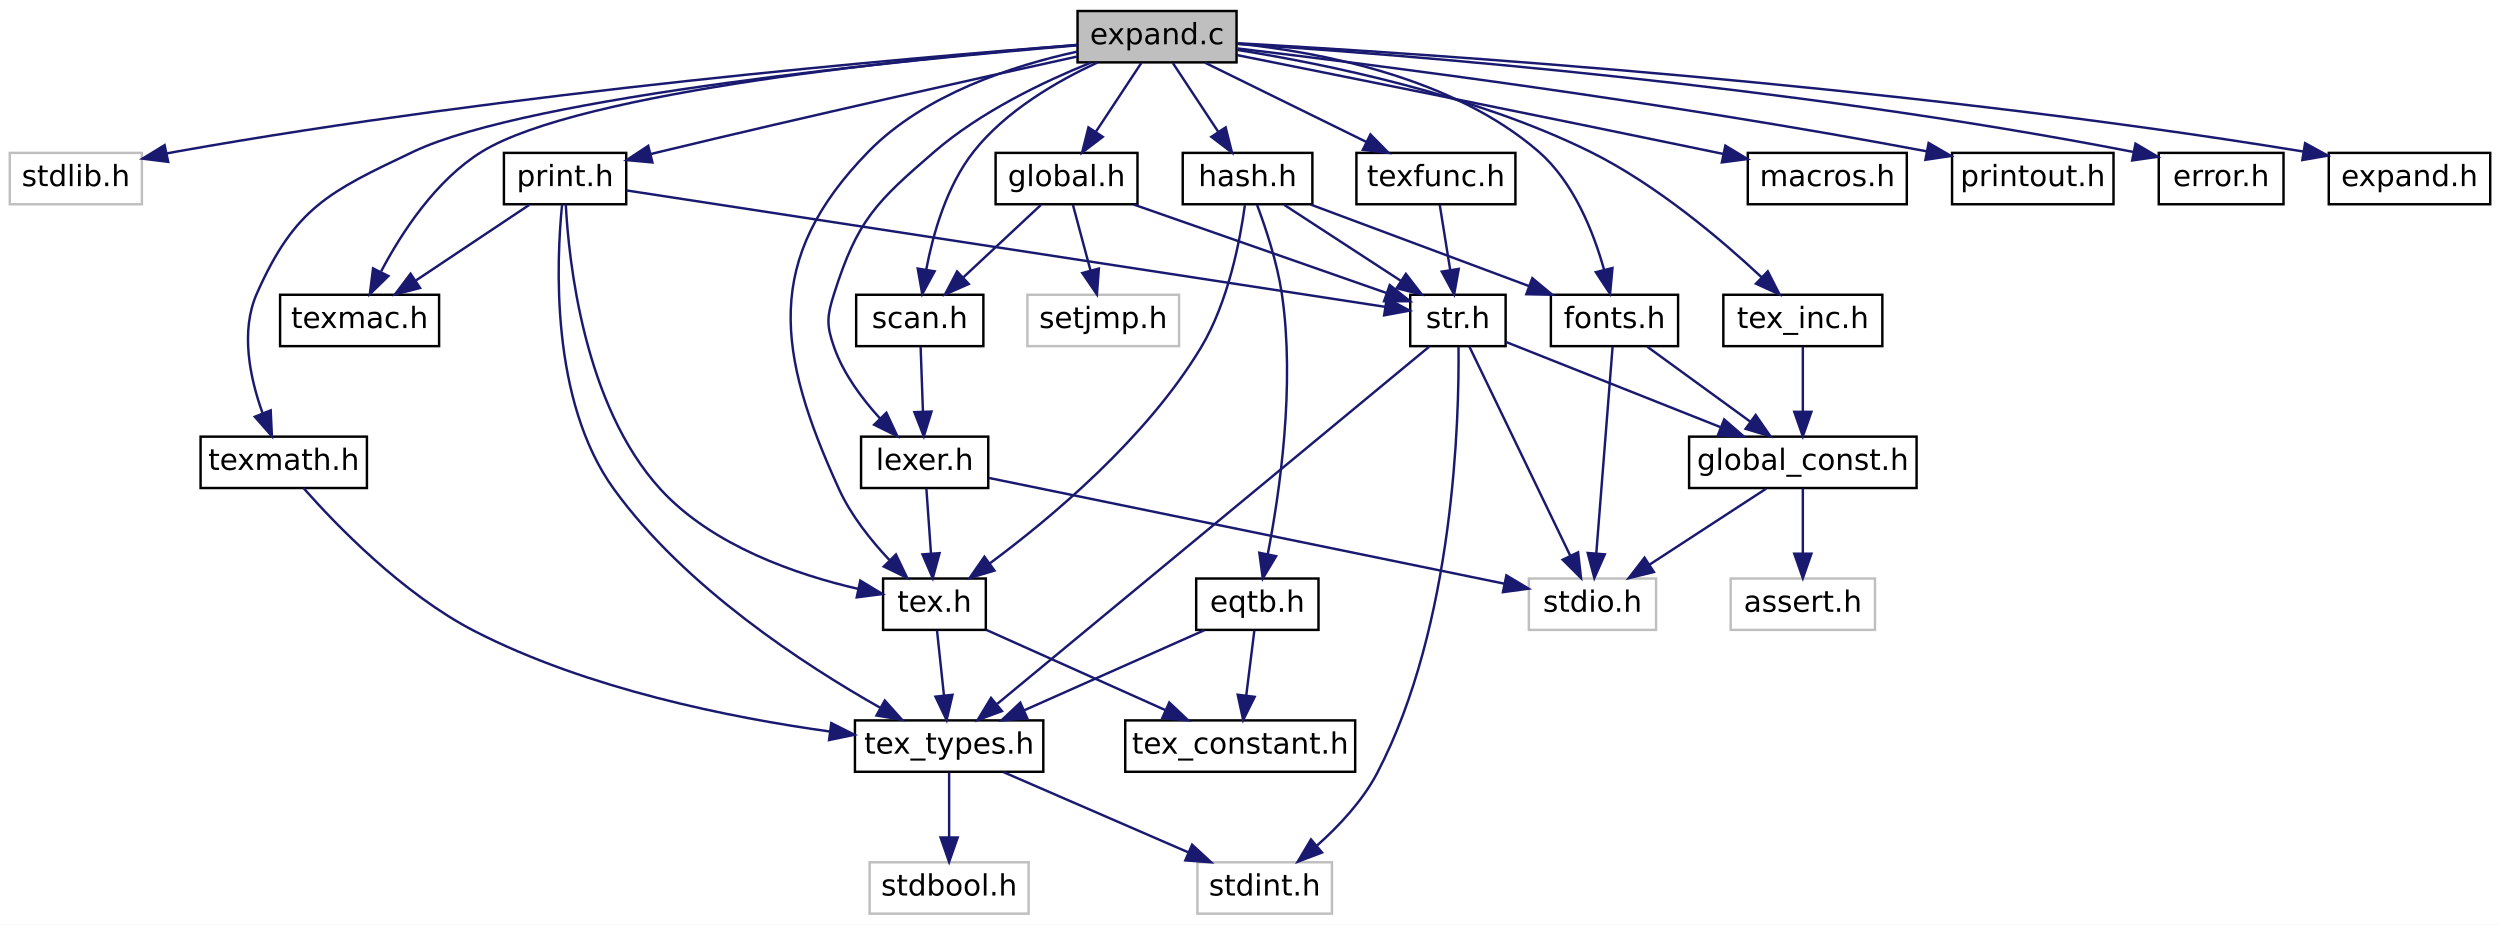
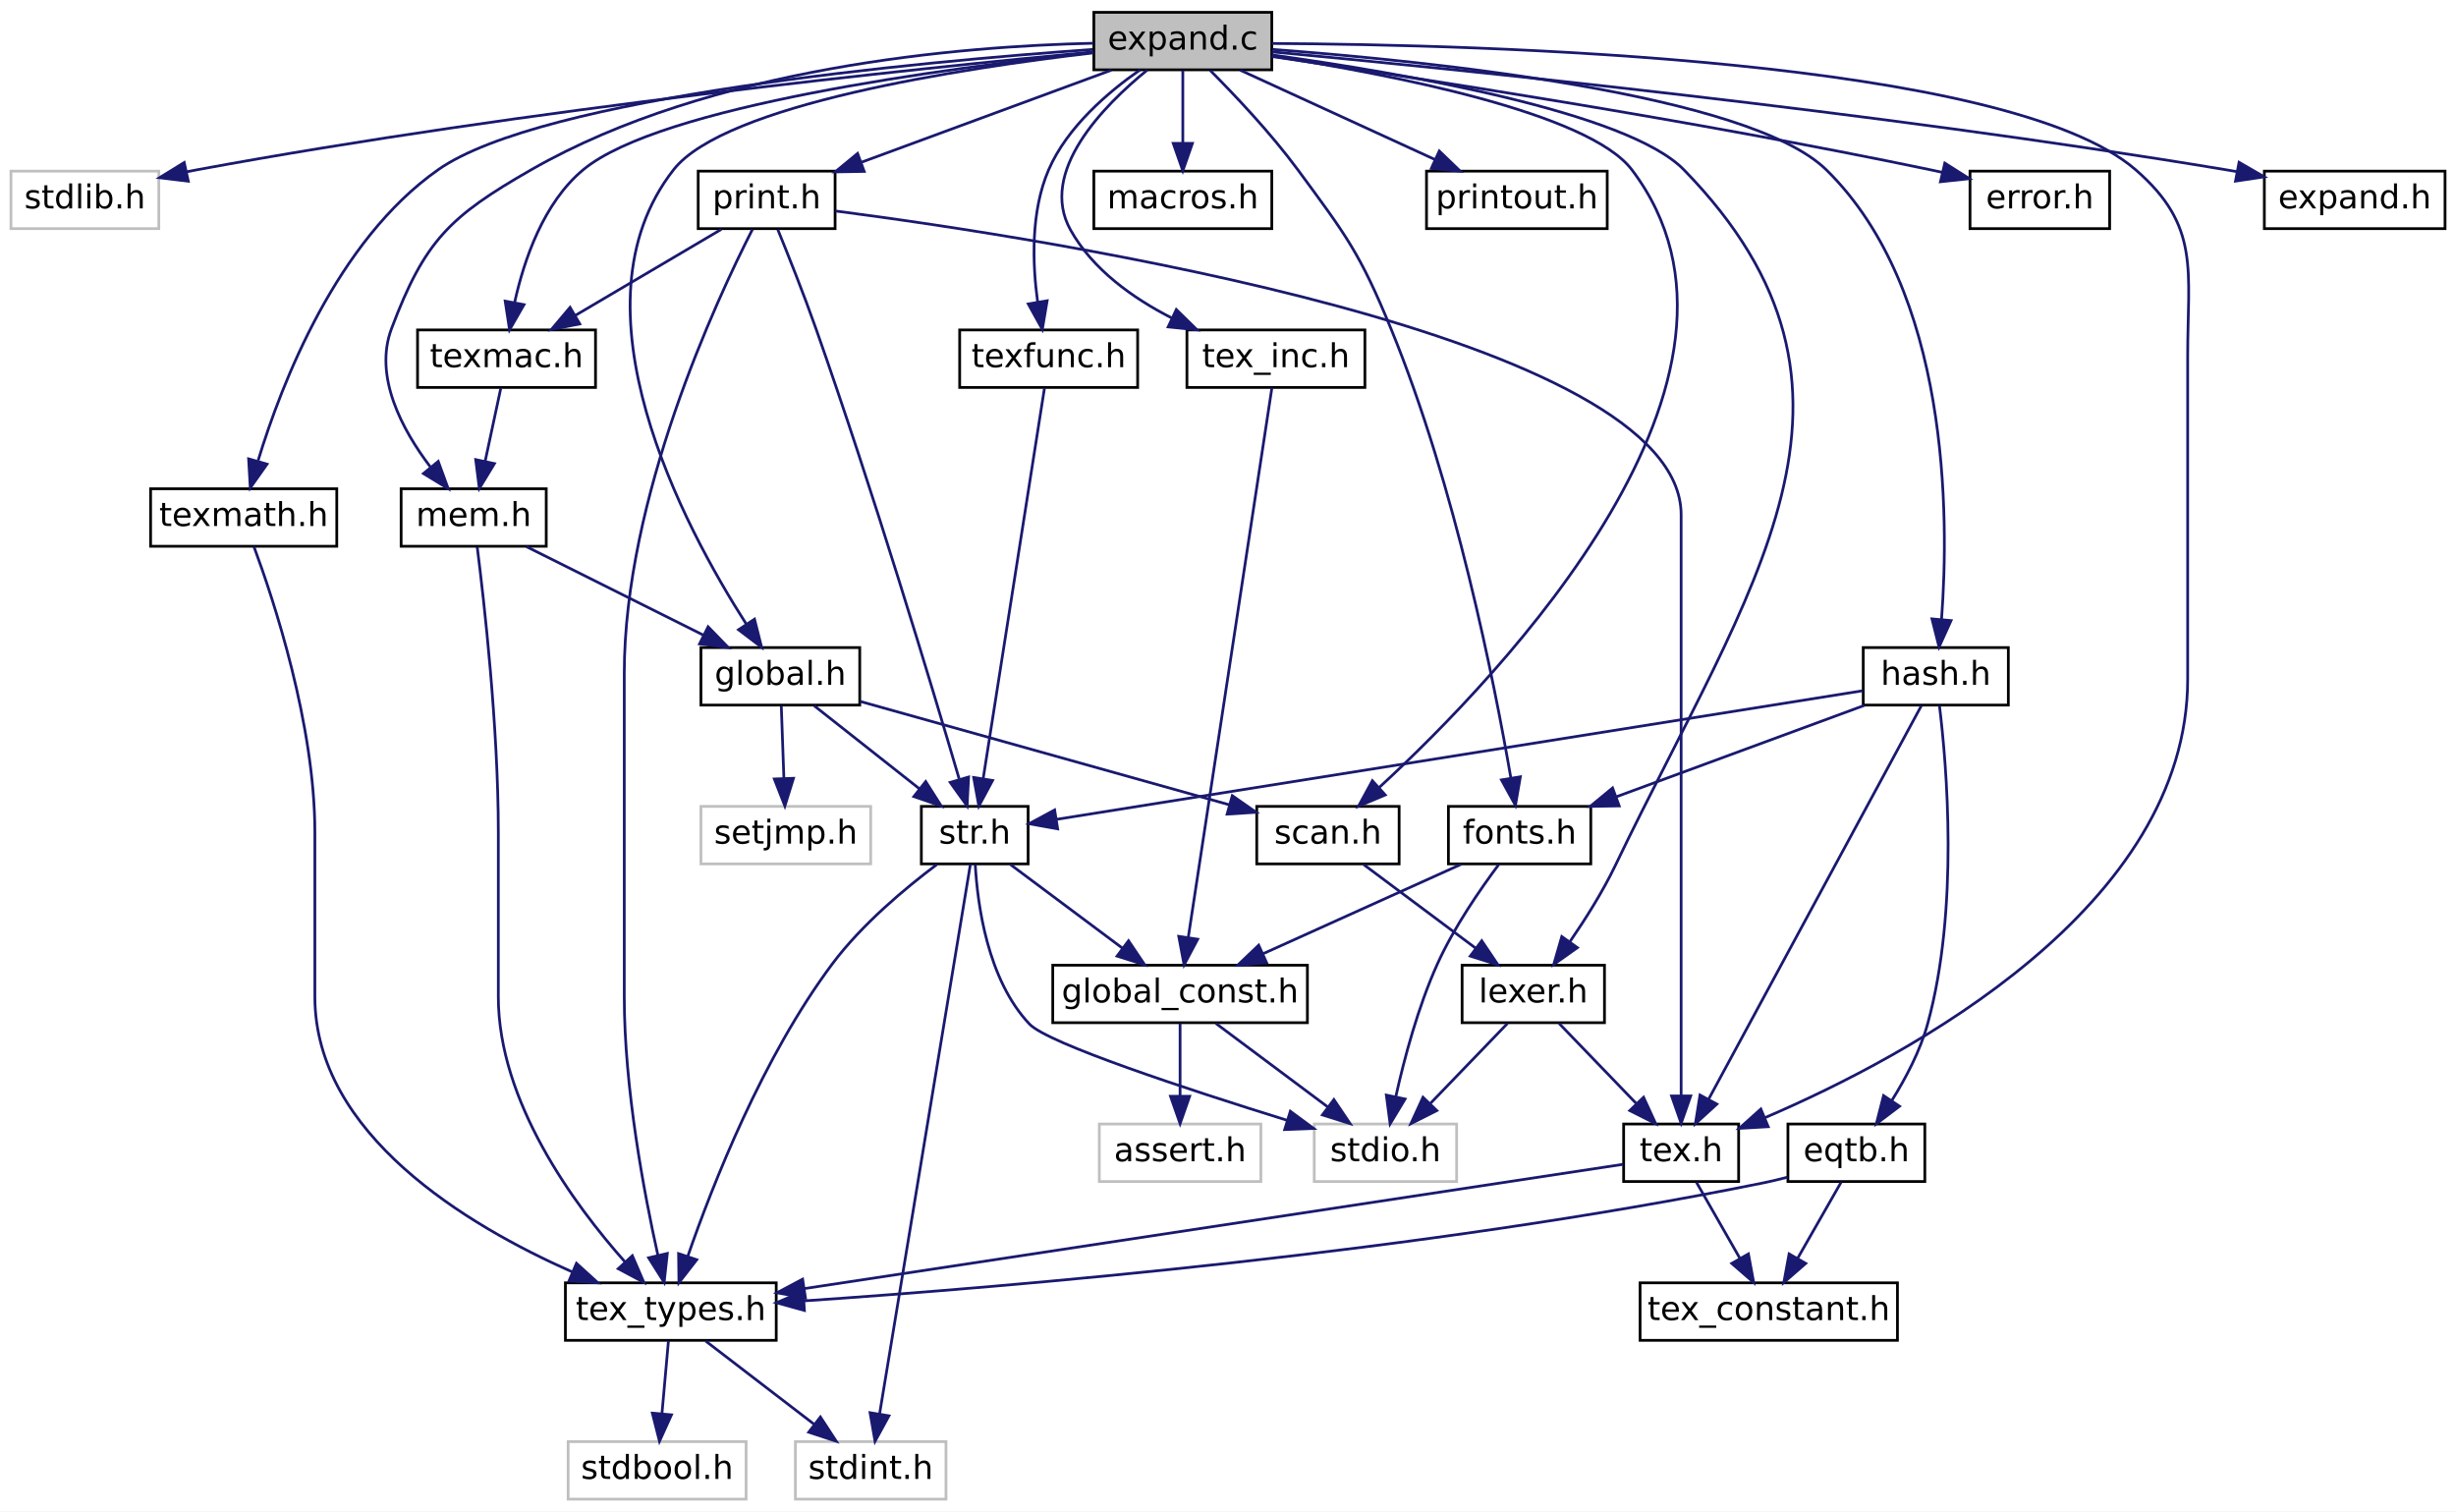
- <svg xmlns="http://www.w3.org/2000/svg" xmlns:xlink="http://www.w3.org/1999/xlink" width="1022pt" height="378pt" viewBox="0.00 0.00 1022.00 378.00">
-   <g id="graph0" class="graph" transform="scale(1 1) rotate(0) translate(4 374)">
-     <polygon fill="white" stroke="transparent" points="-4,4 -4,-374 1018,-374 1018,4 -4,4" />
+ <svg xmlns="http://www.w3.org/2000/svg" xmlns:xlink="http://www.w3.org/1999/xlink" width="897pt" height="552pt" viewBox="0.00 0.00 897.00 552.00">
+   <g id="graph0" class="graph" transform="scale(1 1) rotate(0) translate(4 548)">
+     <polygon fill="white" stroke="transparent" points="-4,4 -4,-548 893,-548 893,4 -4,4" />
    <g id="node1" class="node">
      <g id="a_node1">
        <a xlink:title=" ">
-           <polygon fill="#bfbfbf" stroke="black" points="436.5,-348.5 436.5,-369.5 501.5,-369.5 501.5,-348.5 436.5,-348.5" />
-           <text text-anchor="middle" x="469" y="-355.9" font-family="DejaVuSans" font-size="12.00">expand.c</text>
+           <polygon fill="#bfbfbf" stroke="black" points="395.5,-522.5 395.5,-543.5 460.5,-543.5 460.5,-522.5 395.5,-522.5" />
+           <text text-anchor="middle" x="428" y="-529.9" font-family="DejaVuSans" font-size="12.00">expand.c</text>
        </a>
      </g>
    </g>
    <g id="node2" class="node">
      <g id="a_node2">
        <a xlink:title=" ">
-           <polygon fill="white" stroke="#bfbfbf" points="0,-290.5 0,-311.5 54,-311.5 54,-290.5 0,-290.5" />
-           <text text-anchor="middle" x="27" y="-297.9" font-family="DejaVuSans" font-size="12.00">stdlib.h</text>
+           <polygon fill="white" stroke="#bfbfbf" points="0,-464.5 0,-485.5 54,-485.5 54,-464.5 0,-464.5" />
+           <text text-anchor="middle" x="27" y="-471.9" font-family="DejaVuSans" font-size="12.00">stdlib.h</text>
        </a>
      </g>
    </g>
    <g id="edge1" class="edge">
-       <path fill="none" stroke="midnightblue" d="M436.31,-355.64C367.69,-350.39 203.72,-336.24 68,-312 66.74,-311.78 65.47,-311.53 64.18,-311.28" />
-       <polygon fill="midnightblue" stroke="midnightblue" points="64.76,-307.83 54.25,-309.15 63.29,-314.67 64.76,-307.83" />
+       <path fill="none" stroke="midnightblue" d="M395.05,-529.04C331.47,-523.05 187.57,-508.15 68,-486 66.74,-485.77 65.47,-485.52 64.18,-485.26" />
+       <polygon fill="midnightblue" stroke="midnightblue" points="64.77,-481.81 54.26,-483.1 63.28,-488.65 64.77,-481.81" />
    </g>
    <g id="node3" class="node">
      <g id="a_node3">
        <a xlink:href="tex_8h.html" target="_top" xlink:title=" ">
-           <polygon fill="white" stroke="black" points="357,-116.5 357,-137.5 399,-137.5 399,-116.5 357,-116.5" />
-           <text text-anchor="middle" x="378" y="-123.9" font-family="DejaVuSans" font-size="12.00">tex.h</text>
+           <polygon fill="white" stroke="black" points="589,-116.5 589,-137.5 631,-137.5 631,-116.5 589,-116.5" />
+           <text text-anchor="middle" x="610" y="-123.9" font-family="DejaVuSans" font-size="12.00">tex.h</text>
        </a>
      </g>
    </g>
    <g id="edge2" class="edge">
-       <path fill="none" stroke="midnightblue" d="M436.38,-352.9C410.1,-347.18 373.88,-335.45 351,-312 308,-267.94 313.41,-230 339,-174 343.9,-163.29 352.02,-153.11 359.59,-145.06" />
-       <polygon fill="midnightblue" stroke="midnightblue" points="362.26,-147.34 366.83,-137.78 357.3,-142.4 362.26,-147.34" />
+       <path fill="none" stroke="midnightblue" d="M460.57,-532.12C537.84,-531.71 729.29,-526.55 776,-486 799.7,-465.43 795,-449.38 795,-418 795,-418 795,-418 795,-300 795,-216.78 693.34,-162.42 640.74,-139.87" />
+       <polygon fill="midnightblue" stroke="midnightblue" points="641.8,-136.52 631.22,-135.91 639.11,-142.98 641.8,-136.52" />
    </g>
    <g id="node8" class="node">
      <g id="a_node8">
        <a xlink:href="texmac_8h.html" target="_top" xlink:title=" ">
-           <polygon fill="white" stroke="black" points="110.5,-232.5 110.5,-253.5 175.5,-253.5 175.5,-232.5 110.5,-232.5" />
-           <text text-anchor="middle" x="143" y="-239.9" font-family="DejaVuSans" font-size="12.00">texmac.h</text>
+           <polygon fill="white" stroke="black" points="148.5,-406.5 148.5,-427.5 213.5,-427.5 213.5,-406.5 148.5,-406.5" />
+           <text text-anchor="middle" x="181" y="-413.9" font-family="DejaVuSans" font-size="12.00">texmac.h</text>
        </a>
      </g>
    </g>
    <g id="edge7" class="edge">
-       <path fill="none" stroke="midnightblue" d="M436.33,-355.63C372.37,-350.51 233.35,-336.79 193,-312 174.16,-300.42 160.15,-278.86 151.83,-263.11" />
-       <polygon fill="midnightblue" stroke="midnightblue" points="154.77,-261.16 147.19,-253.76 148.5,-264.27 154.77,-261.16" />
+       <path fill="none" stroke="midnightblue" d="M395.37,-528.88C341.47,-523.14 237.01,-509.29 209,-486 194.46,-473.91 187.38,-453.06 183.98,-437.63" />
+       <polygon fill="midnightblue" stroke="midnightblue" points="187.38,-436.74 182.11,-427.55 180.5,-438.02 187.38,-436.74" />
    </g>
    <g id="node9" class="node">
      <g id="a_node9">
-         <a xlink:href="tex__inc_8h.html" target="_top" xlink:title=" ">
-           <polygon fill="white" stroke="black" points="700.5,-232.5 700.5,-253.5 765.5,-253.5 765.5,-232.5 700.5,-232.5" />
-           <text text-anchor="middle" x="733" y="-239.9" font-family="DejaVuSans" font-size="12.00">tex_inc.h</text>
-         </a>
-       </g>
-     </g>
-     <g id="edge8" class="edge">
-       <path fill="none" stroke="midnightblue" d="M501.73,-353.6C538.35,-347.76 598.75,-335.34 646,-312 673.03,-298.65 699.68,-276.04 716.22,-260.58" />
-       <polygon fill="midnightblue" stroke="midnightblue" points="718.67,-263.08 723.48,-253.64 713.84,-258.02 718.67,-263.08" />
-     </g>
-     <g id="node13" class="node">
-       <g id="a_node13">
-         <a xlink:href="macros_8h.html" target="_top" xlink:title=" ">
-           <polygon fill="white" stroke="black" points="710.5,-290.5 710.5,-311.5 775.5,-311.5 775.5,-290.5 710.5,-290.5" />
-           <text text-anchor="middle" x="743" y="-297.9" font-family="DejaVuSans" font-size="12.00">macros.h</text>
-         </a>
-       </g>
-     </g>
-     <g id="edge12" class="edge">
-       <path fill="none" stroke="midnightblue" d="M501.72,-351.47C545.86,-342.64 626.9,-326.35 696,-312 697.45,-311.7 698.93,-311.39 700.43,-311.08" />
-       <polygon fill="midnightblue" stroke="midnightblue" points="701.33,-314.46 710.39,-308.98 699.89,-307.61 701.33,-314.46" />
-     </g>
-     <g id="node14" class="node">
-       <g id="a_node14">
+         <a xlink:href="mem_8h.html" target="_top" xlink:title=" ">
+           <polygon fill="white" stroke="black" points="142.5,-348.5 142.5,-369.5 195.5,-369.5 195.5,-348.5 142.5,-348.5" />
+           <text text-anchor="middle" x="169" y="-355.9" font-family="DejaVuSans" font-size="12.00">mem.h</text>
+         </a>
+       </g>
+     </g>
+     <g id="edge50" class="edge">
+       <path fill="none" stroke="midnightblue" d="M395.31,-532.21C347.2,-531.14 255.91,-523.76 190,-486 160.22,-468.94 151.11,-460.12 139,-428 132.43,-410.57 142.81,-391.17 153.11,-377.57" />
+       <polygon fill="midnightblue" stroke="midnightblue" points="156.06,-379.5 159.69,-369.55 150.65,-375.06 156.06,-379.5" />
+     </g>
+     <g id="node10" class="node">
+       <g id="a_node10">
        <a xlink:href="global_8h.html" target="_top" xlink:title=" ">
-           <polygon fill="white" stroke="black" points="403,-290.5 403,-311.5 461,-311.5 461,-290.5 403,-290.5" />
-           <text text-anchor="middle" x="432" y="-297.9" font-family="DejaVuSans" font-size="12.00">global.h</text>
-         </a>
-       </g>
-     </g>
-     <g id="edge13" class="edge">
-       <path fill="none" stroke="midnightblue" d="M462.56,-348.25C457.46,-340.54 450.21,-329.56 444.05,-320.23" />
-       <polygon fill="midnightblue" stroke="midnightblue" points="446.8,-318.06 438.37,-311.64 440.96,-321.92 446.8,-318.06" />
+           <polygon fill="white" stroke="black" points="252,-290.5 252,-311.5 310,-311.5 310,-290.5 252,-290.5" />
+           <text text-anchor="middle" x="281" y="-297.9" font-family="DejaVuSans" font-size="12.00">global.h</text>
+         </a>
+       </g>
+     </g>
+     <g id="edge26" class="edge">
+       <path fill="none" stroke="midnightblue" d="M395.43,-528.71C347.27,-523.1 260.71,-509.9 242,-486 202.83,-435.96 245.75,-355.67 268.59,-320.04" />
+       <polygon fill="midnightblue" stroke="midnightblue" points="271.57,-321.88 274.16,-311.61 265.73,-318.02 271.57,-321.88" />
+     </g>
+     <g id="node16" class="node">
+       <g id="a_node16">
+         <a xlink:href="scan_8h.html" target="_top" xlink:title=" ">
+           <polygon fill="white" stroke="black" points="455,-232.5 455,-253.5 507,-253.5 507,-232.5 455,-232.5" />
+           <text text-anchor="middle" x="481" y="-239.9" font-family="DejaVuSans" font-size="12.00">scan.h</text>
+         </a>
+       </g>
+     </g>
+     <g id="edge41" class="edge">
+       <path fill="none" stroke="midnightblue" d="M460.7,-527.52C503.84,-520.86 576.19,-506.85 592,-486 649.05,-410.75 544.36,-301.5 499.74,-260.42" />
+       <polygon fill="midnightblue" stroke="midnightblue" points="501.93,-257.68 492.16,-253.57 497.23,-262.88 501.93,-257.68" />
    </g>
    <g id="node17" class="node">
      <g id="a_node17">
-         <a xlink:href="scan_8h.html" target="_top" xlink:title=" ">
-           <polygon fill="white" stroke="black" points="346,-232.5 346,-253.5 398,-253.5 398,-232.5 346,-232.5" />
-           <text text-anchor="middle" x="372" y="-239.9" font-family="DejaVuSans" font-size="12.00">scan.h</text>
-         </a>
-       </g>
-     </g>
-     <g id="edge38" class="edge">
-       <path fill="none" stroke="midnightblue" d="M444.55,-348.41C428.11,-340.81 407.13,-328.68 394,-312 382.99,-298.01 377.41,-278.35 374.64,-263.77" />
-       <polygon fill="midnightblue" stroke="midnightblue" points="378.07,-263.09 373.01,-253.78 371.16,-264.21 378.07,-263.09" />
+         <a xlink:href="lexer_8h.html" target="_top" xlink:title=" ">
+           <polygon fill="white" stroke="black" points="530,-174.5 530,-195.5 582,-195.5 582,-174.5 530,-174.5" />
+           <text text-anchor="middle" x="556" y="-181.9" font-family="DejaVuSans" font-size="12.00">lexer.h</text>
+         </a>
+       </g>
+     </g>
+     <g id="edge29" class="edge">
+       <path fill="none" stroke="midnightblue" d="M460.59,-527.94C507.4,-521.44 590.31,-507.23 611,-486 690.17,-404.76 635.06,-334.28 586,-232 581.39,-222.38 575.07,-212.38 569.43,-204.17" />
+       <polygon fill="midnightblue" stroke="midnightblue" points="572.11,-201.91 563.47,-195.78 566.41,-205.96 572.11,-201.91" />
    </g>
    <g id="node18" class="node">
      <g id="a_node18">
-         <a xlink:href="lexer_8h.html" target="_top" xlink:title=" ">
-           <polygon fill="white" stroke="black" points="348,-174.5 348,-195.5 400,-195.5 400,-174.5 348,-174.5" />
-           <text text-anchor="middle" x="374" y="-181.9" font-family="DejaVuSans" font-size="12.00">lexer.h</text>
-         </a>
-       </g>
-     </g>
-     <g id="edge26" class="edge">
-       <path fill="none" stroke="midnightblue" d="M441.85,-348.36C422.59,-340.6 396.9,-328.3 378,-312 354.1,-291.38 346.56,-284.09 337,-254 334.04,-244.68 333.75,-241.22 337,-232 340.83,-221.12 348.44,-210.92 355.77,-202.91" />
-       <polygon fill="midnightblue" stroke="midnightblue" points="358.36,-205.27 362.85,-195.67 353.35,-200.37 358.36,-205.27" />
+         <a xlink:href="tex__inc_8h.html" target="_top" xlink:title=" ">
+           <polygon fill="white" stroke="black" points="429.5,-406.5 429.5,-427.5 494.5,-427.5 494.5,-406.5 429.5,-406.5" />
+           <text text-anchor="middle" x="462" y="-413.9" font-family="DejaVuSans" font-size="12.00">tex_inc.h</text>
+         </a>
+       </g>
+     </g>
+     <g id="edge23" class="edge">
+       <path fill="none" stroke="midnightblue" d="M415.02,-522.43C398.97,-509.37 375.15,-485.17 387,-464 395.08,-449.57 409.74,-439.11 423.97,-431.86" />
+       <polygon fill="midnightblue" stroke="midnightblue" points="425.62,-434.95 433.19,-427.54 422.65,-428.61 425.62,-434.95" />
    </g>
    <g id="node19" class="node">
      <g id="a_node19">
-         <a xlink:href="texfunc_8h.html" target="_top" xlink:title=" ">
-           <polygon fill="white" stroke="black" points="550.5,-290.5 550.5,-311.5 615.5,-311.5 615.5,-290.5 550.5,-290.5" />
-           <text text-anchor="middle" x="583" y="-297.9" font-family="DejaVuSans" font-size="12.00">texfunc.h</text>
-         </a>
-       </g>
-     </g>
-     <g id="edge24" class="edge">
-       <path fill="none" stroke="midnightblue" d="M488.6,-348.37C506.73,-339.46 533.91,-326.11 554.46,-316.02" />
-       <polygon fill="midnightblue" stroke="midnightblue" points="556.23,-319.05 563.66,-311.5 553.14,-312.77 556.23,-319.05" />
+         <a xlink:href="macros_8h.html" target="_top" xlink:title=" ">
+           <polygon fill="white" stroke="black" points="395.5,-464.5 395.5,-485.5 460.5,-485.5 460.5,-464.5 395.5,-464.5" />
+           <text text-anchor="middle" x="428" y="-471.9" font-family="DejaVuSans" font-size="12.00">macros.h</text>
+         </a>
+       </g>
+     </g>
+     <g id="edge25" class="edge">
+       <path fill="none" stroke="midnightblue" d="M428,-522.25C428,-514.94 428,-504.69 428,-495.7" />
+       <polygon fill="midnightblue" stroke="midnightblue" points="431.5,-495.64 428,-485.64 424.5,-495.64 431.5,-495.64" />
    </g>
    <g id="node20" class="node">
      <g id="a_node20">
-         <a xlink:href="printout_8h.html" target="_top" xlink:title=" ">
-           <polygon fill="white" stroke="black" points="794,-290.5 794,-311.5 860,-311.5 860,-290.5 794,-290.5" />
-           <text text-anchor="middle" x="827" y="-297.9" font-family="DejaVuSans" font-size="12.00">printout.h</text>
+         <a xlink:href="texfunc_8h.html" target="_top" xlink:title=" ">
+           <polygon fill="white" stroke="black" points="346.5,-406.5 346.5,-427.5 411.5,-427.5 411.5,-406.5 346.5,-406.5" />
+           <text text-anchor="middle" x="379" y="-413.9" font-family="DejaVuSans" font-size="12.00">texfunc.h</text>
        </a>
      </g>
    </g>
    <g id="edge27" class="edge">
-       <path fill="none" stroke="midnightblue" d="M501.92,-354.19C557.8,-347.51 674.98,-332.59 783.46,-312.17" />
-       <polygon fill="midnightblue" stroke="midnightblue" points="784.42,-315.55 793.59,-310.24 783.11,-308.67 784.42,-315.55" />
+       <path fill="none" stroke="midnightblue" d="M412.38,-522.48C400.75,-514.4 385.77,-501.63 379,-486 372.41,-470.78 373.05,-451.79 374.97,-437.75" />
+       <polygon fill="midnightblue" stroke="midnightblue" points="378.45,-438.16 376.68,-427.72 371.55,-436.99 378.45,-438.16" />
    </g>
    <g id="node21" class="node">
      <g id="a_node21">
-         <a xlink:href="print_8h.html" target="_top" xlink:title=" ">
-           <polygon fill="white" stroke="black" points="202,-290.5 202,-311.5 252,-311.5 252,-290.5 202,-290.5" />
-           <text text-anchor="middle" x="227" y="-297.9" font-family="DejaVuSans" font-size="12.00">print.h</text>
-         </a>
-       </g>
-     </g>
-     <g id="edge28" class="edge">
-       <path fill="none" stroke="midnightblue" d="M436.24,-350.87C396.05,-342.06 325.89,-326.46 266,-312 264.74,-311.7 263.46,-311.38 262.16,-311.06" />
-       <polygon fill="midnightblue" stroke="midnightblue" points="262.7,-307.59 252.15,-308.56 261,-314.38 262.7,-307.59" />
+         <a xlink:href="printout_8h.html" target="_top" xlink:title=" ">
+           <polygon fill="white" stroke="black" points="517,-464.5 517,-485.5 583,-485.5 583,-464.5 517,-464.5" />
+           <text text-anchor="middle" x="550" y="-471.9" font-family="DejaVuSans" font-size="12.00">printout.h</text>
+         </a>
+       </g>
+     </g>
+     <g id="edge30" class="edge">
+       <path fill="none" stroke="midnightblue" d="M448.97,-522.37C468.56,-513.38 498,-499.87 520.05,-489.75" />
+       <polygon fill="midnightblue" stroke="midnightblue" points="521.67,-492.85 529.3,-485.5 518.75,-486.49 521.67,-492.85" />
    </g>
    <g id="node22" class="node">
      <g id="a_node22">
-         <a xlink:href="fonts_8h.html" target="_top" xlink:title=" ">
-           <polygon fill="white" stroke="black" points="630,-232.5 630,-253.5 682,-253.5 682,-232.5 630,-232.5" />
-           <text text-anchor="middle" x="656" y="-239.9" font-family="DejaVuSans" font-size="12.00">fonts.h</text>
-         </a>
-       </g>
-     </g>
-     <g id="edge33" class="edge">
-       <path fill="none" stroke="midnightblue" d="M501.73,-356.18C536.17,-352.63 590.14,-342.26 625,-312 639.35,-299.54 647.43,-279.08 651.71,-263.86" />
-       <polygon fill="midnightblue" stroke="midnightblue" points="655.18,-264.43 654.2,-253.88 648.38,-262.74 655.18,-264.43" />
+         <a xlink:href="print_8h.html" target="_top" xlink:title=" ">
+           <polygon fill="white" stroke="black" points="251,-464.5 251,-485.5 301,-485.5 301,-464.5 251,-464.5" />
+           <text text-anchor="middle" x="276" y="-471.9" font-family="DejaVuSans" font-size="12.00">print.h</text>
+         </a>
+       </g>
+     </g>
+     <g id="edge31" class="edge">
+       <path fill="none" stroke="midnightblue" d="M401.87,-522.37C376.7,-513.1 338.45,-499.01 310.73,-488.79" />
+       <polygon fill="midnightblue" stroke="midnightblue" points="311.63,-485.4 301.03,-485.22 309.21,-491.96 311.63,-485.4" />
    </g>
    <g id="node23" class="node">
      <g id="a_node23">
-         <a xlink:href="texmath_8h.html" target="_top" xlink:title=" ">
-           <polygon fill="white" stroke="black" points="78,-174.5 78,-195.5 146,-195.5 146,-174.5 78,-174.5" />
-           <text text-anchor="middle" x="112" y="-181.9" font-family="DejaVuSans" font-size="12.00">texmath.h</text>
+         <a xlink:href="fonts_8h.html" target="_top" xlink:title=" ">
+           <polygon fill="white" stroke="black" points="525,-232.5 525,-253.5 577,-253.5 577,-232.5 525,-232.5" />
+           <text text-anchor="middle" x="551" y="-239.9" font-family="DejaVuSans" font-size="12.00">fonts.h</text>
        </a>
      </g>
    </g>
    <g id="edge36" class="edge">
-       <path fill="none" stroke="midnightblue" d="M436.35,-355.45C368.09,-349.75 212.68,-334.63 165,-312 130.32,-295.54 116.56,-289.09 101,-254 94.13,-238.49 98.25,-219.29 103.29,-205.25" />
-       <polygon fill="midnightblue" stroke="midnightblue" points="106.66,-206.25 107.16,-195.67 100.17,-203.63 106.66,-206.25" />
+       <path fill="none" stroke="midnightblue" d="M437.98,-522.3C446.93,-513.33 460.12,-499.41 470,-486 487.73,-461.95 492.64,-455.63 504,-428 527.55,-370.74 541.84,-298.49 547.78,-264.04" />
+       <polygon fill="midnightblue" stroke="midnightblue" points="551.28,-264.32 549.48,-253.88 544.38,-263.17 551.28,-264.32" />
    </g>
    <g id="node24" class="node">
      <g id="a_node24">
-         <a xlink:href="error_8h.html" target="_top" xlink:title=" ">
-           <polygon fill="white" stroke="black" points="878.5,-290.5 878.5,-311.5 929.5,-311.5 929.5,-290.5 878.5,-290.5" />
-           <text text-anchor="middle" x="904" y="-297.9" font-family="DejaVuSans" font-size="12.00">error.h</text>
+         <a xlink:href="texmath_8h.html" target="_top" xlink:title=" ">
+           <polygon fill="white" stroke="black" points="51,-348.5 51,-369.5 119,-369.5 119,-348.5 51,-348.5" />
+           <text text-anchor="middle" x="85" y="-355.9" font-family="DejaVuSans" font-size="12.00">texmath.h</text>
        </a>
      </g>
    </g>
    <g id="edge39" class="edge">
-       <path fill="none" stroke="midnightblue" d="M501.69,-356.06C568.68,-351.7 726.48,-339.43 867.97,-311.91" />
-       <polygon fill="midnightblue" stroke="midnightblue" points="868.99,-315.28 878.12,-309.9 867.63,-308.41 868.99,-315.28" />
+       <path fill="none" stroke="midnightblue" d="M395.05,-529.95C331.32,-525.42 194.11,-512.78 156,-486 119,-460 98.92,-408.22 90.27,-379.81" />
+       <polygon fill="midnightblue" stroke="midnightblue" points="93.53,-378.49 87.41,-369.84 86.8,-380.42 93.53,-378.49" />
    </g>
    <g id="node25" class="node">
      <g id="a_node25">
+         <a xlink:href="error_8h.html" target="_top" xlink:title=" ">
+           <polygon fill="white" stroke="black" points="715.5,-464.5 715.5,-485.5 766.5,-485.5 766.5,-464.5 715.5,-464.5" />
+           <text text-anchor="middle" x="741" y="-471.9" font-family="DejaVuSans" font-size="12.00">error.h</text>
+         </a>
+       </g>
+     </g>
+     <g id="edge42" class="edge">
+       <path fill="none" stroke="midnightblue" d="M460.51,-527.36C511.83,-519.85 614.67,-504.04 701,-486 702.45,-485.7 703.92,-485.38 705.4,-485.05" />
+       <polygon fill="midnightblue" stroke="midnightblue" points="706.3,-488.43 715.25,-482.75 704.71,-481.62 706.3,-488.43" />
+     </g>
+     <g id="node26" class="node">
+       <g id="a_node26">
        <a xlink:href="hash_8h.html" target="_top" xlink:title=" ">
-           <polygon fill="white" stroke="black" points="479.5,-290.5 479.5,-311.5 532.5,-311.5 532.5,-290.5 479.5,-290.5" />
-           <text text-anchor="middle" x="506" y="-297.9" font-family="DejaVuSans" font-size="12.00">hash.h</text>
-         </a>
-       </g>
-     </g>
-     <g id="edge40" class="edge">
-       <path fill="none" stroke="midnightblue" d="M475.44,-348.25C480.54,-340.54 487.79,-329.56 493.95,-320.23" />
-       <polygon fill="midnightblue" stroke="midnightblue" points="497.04,-321.92 499.63,-311.64 491.2,-318.06 497.04,-321.92" />
-     </g>
-     <g id="node27" class="node">
-       <g id="a_node27">
+           <polygon fill="white" stroke="black" points="676.5,-290.5 676.5,-311.5 729.5,-311.5 729.5,-290.5 676.5,-290.5" />
+           <text text-anchor="middle" x="703" y="-297.9" font-family="DejaVuSans" font-size="12.00">hash.h</text>
+         </a>
+       </g>
+     </g>
+     <g id="edge43" class="edge">
+       <path fill="none" stroke="midnightblue" d="M460.72,-529.95C518.39,-525.65 634.71,-513.71 663,-486 708.08,-441.84 707.92,-359.66 705.11,-321.91" />
+       <polygon fill="midnightblue" stroke="midnightblue" points="708.58,-321.36 704.2,-311.71 701.61,-321.98 708.58,-321.36" />
+     </g>
+     <g id="node28" class="node">
+       <g id="a_node28">
        <a xlink:href="expand_8h.html" target="_top" xlink:title=" ">
-           <polygon fill="white" stroke="black" points="948,-290.5 948,-311.5 1014,-311.5 1014,-290.5 948,-290.5" />
-           <text text-anchor="middle" x="981" y="-297.9" font-family="DejaVuSans" font-size="12.00">expand.h</text>
-         </a>
-       </g>
-     </g>
-     <g id="edge47" class="edge">
-       <path fill="none" stroke="midnightblue" d="M501.68,-356.34C576.94,-352.18 768.38,-339.74 937.53,-312.06" />
-       <polygon fill="midnightblue" stroke="midnightblue" points="938.32,-315.47 947.61,-310.38 937.18,-308.57 938.32,-315.47" />
+           <polygon fill="white" stroke="black" points="823,-464.5 823,-485.5 889,-485.5 889,-464.5 823,-464.5" />
+           <text text-anchor="middle" x="856" y="-471.9" font-family="DejaVuSans" font-size="12.00">expand.h</text>
+         </a>
+       </g>
+     </g>
+     <g id="edge51" class="edge">
+       <path fill="none" stroke="midnightblue" d="M460.5,-529.07C526.47,-522.89 680.68,-507.35 809,-486 810.27,-485.79 811.56,-485.57 812.87,-485.33" />
+       <polygon fill="midnightblue" stroke="midnightblue" points="813.77,-488.72 822.95,-483.42 812.47,-481.85 813.77,-488.72" />
    </g>
    <g id="node4" class="node">
      <g id="a_node4">
        <a xlink:href="tex__types_8h.html" target="_top" xlink:title=" ">
-           <polygon fill="white" stroke="black" points="345.5,-58.5 345.5,-79.5 422.5,-79.5 422.5,-58.5 345.5,-58.5" />
-           <text text-anchor="middle" x="384" y="-65.9" font-family="DejaVuSans" font-size="12.00">tex_types.h</text>
+           <polygon fill="white" stroke="black" points="202.5,-58.5 202.5,-79.5 279.5,-79.5 279.5,-58.5 202.5,-58.5" />
+           <text text-anchor="middle" x="241" y="-65.9" font-family="DejaVuSans" font-size="12.00">tex_types.h</text>
        </a>
      </g>
    </g>
    <g id="edge3" class="edge">
-       <path fill="none" stroke="midnightblue" d="M379.05,-116.25C379.83,-108.94 380.93,-98.69 381.89,-89.7" />
-       <polygon fill="midnightblue" stroke="midnightblue" points="385.38,-89.96 382.97,-79.64 378.42,-89.21 385.38,-89.96" />
+       <path fill="none" stroke="midnightblue" d="M588.84,-122.79C531.34,-114.06 371.13,-89.75 289.76,-77.4" />
+       <polygon fill="midnightblue" stroke="midnightblue" points="290.18,-73.92 279.77,-75.88 289.13,-80.84 290.18,-73.92" />
    </g>
    <g id="node7" class="node">
      <g id="a_node7">
        <a xlink:href="tex__constant_8h.html" target="_top" xlink:title=" ">
-           <polygon fill="white" stroke="black" points="456,-58.5 456,-79.5 550,-79.5 550,-58.5 456,-58.5" />
-           <text text-anchor="middle" x="503" y="-65.9" font-family="DejaVuSans" font-size="12.00">tex_constant.h</text>
+           <polygon fill="white" stroke="black" points="595,-58.5 595,-79.5 689,-79.5 689,-58.5 595,-58.5" />
+           <text text-anchor="middle" x="642" y="-65.9" font-family="DejaVuSans" font-size="12.00">tex_constant.h</text>
        </a>
      </g>
    </g>
    <g id="edge6" class="edge">
-       <path fill="none" stroke="midnightblue" d="M399.2,-116.5C419.32,-107.49 449.76,-93.85 472.48,-83.67" />
-       <polygon fill="midnightblue" stroke="midnightblue" points="474,-86.83 481.69,-79.55 471.13,-80.44 474,-86.83" />
+       <path fill="none" stroke="midnightblue" d="M615.57,-116.25C619.93,-108.62 626.12,-97.79 631.41,-88.53" />
+       <polygon fill="midnightblue" stroke="midnightblue" points="634.57,-90.06 636.49,-79.64 628.49,-86.59 634.57,-90.06" />
    </g>
    <g id="node5" class="node">
      <g id="a_node5">
        <a xlink:title=" ">
-           <polygon fill="white" stroke="#bfbfbf" points="351.5,-0.5 351.5,-21.5 416.5,-21.5 416.5,-0.5 351.5,-0.5" />
-           <text text-anchor="middle" x="384" y="-7.9" font-family="DejaVuSans" font-size="12.00">stdbool.h</text>
+           <polygon fill="white" stroke="#bfbfbf" points="203.5,-0.5 203.5,-21.5 268.5,-21.5 268.5,-0.5 203.5,-0.5" />
+           <text text-anchor="middle" x="236" y="-7.9" font-family="DejaVuSans" font-size="12.00">stdbool.h</text>
        </a>
      </g>
    </g>
    <g id="edge4" class="edge">
-       <path fill="none" stroke="midnightblue" d="M384,-58.25C384,-50.94 384,-40.69 384,-31.7" />
-       <polygon fill="midnightblue" stroke="midnightblue" points="387.5,-31.64 384,-21.64 380.5,-31.64 387.5,-31.64" />
+       <path fill="none" stroke="midnightblue" d="M240.13,-58.25C239.48,-50.94 238.56,-40.69 237.76,-31.7" />
+       <polygon fill="midnightblue" stroke="midnightblue" points="241.24,-31.29 236.86,-21.64 234.26,-31.91 241.24,-31.29" />
    </g>
    <g id="node6" class="node">
      <g id="a_node6">
        <a xlink:title=" ">
-           <polygon fill="white" stroke="#bfbfbf" points="485.5,-0.5 485.5,-21.5 540.5,-21.5 540.5,-0.5 485.5,-0.5" />
-           <text text-anchor="middle" x="513" y="-7.9" font-family="DejaVuSans" font-size="12.00">stdint.h</text>
+           <polygon fill="white" stroke="#bfbfbf" points="286.5,-0.5 286.5,-21.5 341.5,-21.5 341.5,-0.5 286.5,-0.5" />
+           <text text-anchor="middle" x="314" y="-7.9" font-family="DejaVuSans" font-size="12.00">stdint.h</text>
        </a>
      </g>
    </g>
    <g id="edge5" class="edge">
-       <path fill="none" stroke="midnightblue" d="M406.18,-58.37C426.98,-49.34 458.29,-35.75 481.65,-25.61" />
-       <polygon fill="midnightblue" stroke="midnightblue" points="483.33,-28.69 491.11,-21.5 480.55,-22.27 483.33,-28.69" />
-     </g>
-     <g id="node10" class="node">
-       <g id="a_node10">
-         <a xlink:href="global__const_8h.html" target="_top" xlink:title=" ">
-           <polygon fill="white" stroke="black" points="686.5,-174.5 686.5,-195.5 779.5,-195.5 779.5,-174.5 686.5,-174.5" />
-           <text text-anchor="middle" x="733" y="-181.9" font-family="DejaVuSans" font-size="12.00">global_const.h</text>
-         </a>
-       </g>
+       <path fill="none" stroke="midnightblue" d="M253.72,-58.25C264.6,-49.89 280.49,-37.71 293.22,-27.94" />
+       <polygon fill="midnightblue" stroke="midnightblue" points="295.63,-30.51 301.43,-21.64 291.37,-24.95 295.63,-30.51" />
+     </g>
+     <g id="edge8" class="edge">
+       <path fill="none" stroke="midnightblue" d="M178.91,-406.25C177.34,-398.94 175.15,-388.69 173.22,-379.7" />
+       <polygon fill="midnightblue" stroke="midnightblue" points="176.58,-378.69 171.07,-369.64 169.74,-380.15 176.58,-378.69" />
    </g>
    <g id="edge9" class="edge">
-       <path fill="none" stroke="midnightblue" d="M733,-232.25C733,-224.94 733,-214.69 733,-205.7" />
-       <polygon fill="midnightblue" stroke="midnightblue" points="736.5,-205.64 733,-195.64 729.5,-205.64 736.5,-205.64" />
+       <path fill="none" stroke="midnightblue" d="M170.29,-348.26C172.78,-328.59 178,-282.71 178,-244 178,-244 178,-244 178,-184 178,-145.67 205.62,-108.12 224.28,-87.12" />
+       <polygon fill="midnightblue" stroke="midnightblue" points="226.95,-89.4 231.16,-79.67 221.8,-84.65 226.95,-89.4" />
+     </g>
+     <g id="edge10" class="edge">
+       <path fill="none" stroke="midnightblue" d="M188.25,-348.37C206.07,-339.46 232.77,-326.11 252.96,-316.02" />
+       <polygon fill="midnightblue" stroke="midnightblue" points="254.62,-319.1 262,-311.5 251.49,-312.84 254.62,-319.1" />
    </g>
    <g id="node11" class="node">
      <g id="a_node11">
        <a xlink:title=" ">
-           <polygon fill="white" stroke="#bfbfbf" points="703.5,-116.5 703.5,-137.5 762.5,-137.5 762.5,-116.5 703.5,-116.5" />
-           <text text-anchor="middle" x="733" y="-123.9" font-family="DejaVuSans" font-size="12.00">assert.h</text>
-         </a>
-       </g>
-     </g>
-     <g id="edge10" class="edge">
-       <path fill="none" stroke="midnightblue" d="M733,-174.25C733,-166.94 733,-156.69 733,-147.7" />
-       <polygon fill="midnightblue" stroke="midnightblue" points="736.5,-147.64 733,-137.64 729.5,-147.64 736.5,-147.64" />
+           <polygon fill="white" stroke="#bfbfbf" points="252,-232.5 252,-253.5 314,-253.5 314,-232.5 252,-232.5" />
+           <text text-anchor="middle" x="283" y="-239.9" font-family="DejaVuSans" font-size="12.00">setjmp.h</text>
+         </a>
+       </g>
+     </g>
+     <g id="edge11" class="edge">
+       <path fill="none" stroke="midnightblue" d="M281.35,-290.25C281.61,-282.94 281.98,-272.69 282.3,-263.7" />
+       <polygon fill="midnightblue" stroke="midnightblue" points="285.8,-263.76 282.66,-253.64 278.8,-263.51 285.8,-263.76" />
    </g>
    <g id="node12" class="node">
      <g id="a_node12">
-         <a xlink:title=" ">
-           <polygon fill="white" stroke="#bfbfbf" points="621,-116.5 621,-137.5 673,-137.5 673,-116.5 621,-116.5" />
-           <text text-anchor="middle" x="647" y="-123.9" font-family="DejaVuSans" font-size="12.00">stdio.h</text>
-         </a>
-       </g>
-     </g>
-     <g id="edge11" class="edge">
-       <path fill="none" stroke="midnightblue" d="M718.02,-174.25C704.82,-165.65 685.39,-153 670.19,-143.1" />
-       <polygon fill="midnightblue" stroke="midnightblue" points="672.1,-140.17 661.81,-137.64 668.28,-146.03 672.1,-140.17" />
+         <a xlink:href="str_8h.html" target="_top" xlink:title=" ">
+           <polygon fill="white" stroke="black" points="332.5,-232.5 332.5,-253.5 371.5,-253.5 371.5,-232.5 332.5,-232.5" />
+           <text text-anchor="middle" x="352" y="-239.9" font-family="DejaVuSans" font-size="12.00">str.h</text>
+         </a>
+       </g>
+     </g>
+     <g id="edge12" class="edge">
+       <path fill="none" stroke="midnightblue" d="M293.37,-290.25C303.96,-281.89 319.41,-269.71 331.79,-259.94" />
+       <polygon fill="midnightblue" stroke="midnightblue" points="334.09,-262.58 339.77,-253.64 329.76,-257.09 334.09,-262.58" />
+     </g>
+     <g id="edge19" class="edge">
+       <path fill="none" stroke="midnightblue" d="M310.08,-291.86C345.78,-281.86 406.34,-264.91 444.96,-254.09" />
+       <polygon fill="midnightblue" stroke="midnightblue" points="446.07,-257.42 454.75,-251.35 444.18,-250.68 446.07,-257.42" />
+     </g>
+     <g id="edge18" class="edge">
+       <path fill="none" stroke="midnightblue" d="M338.21,-232.32C326.82,-223.78 310.83,-210.48 300,-196 274.55,-161.98 256.22,-115.24 247.24,-89.31" />
+       <polygon fill="midnightblue" stroke="midnightblue" points="250.47,-87.93 243.97,-79.57 243.84,-90.16 250.47,-87.93" />
+     </g>
+     <g id="edge14" class="edge">
+       <path fill="none" stroke="midnightblue" d="M350.42,-232.41C344.69,-197.78 325.03,-78.74 317.23,-31.52" />
+       <polygon fill="midnightblue" stroke="midnightblue" points="320.67,-30.93 315.59,-21.63 313.77,-32.07 320.67,-30.93" />
+     </g>
+     <g id="node13" class="node">
+       <g id="a_node13">
+         <a xlink:title=" ">
+           <polygon fill="white" stroke="#bfbfbf" points="476,-116.5 476,-137.5 528,-137.5 528,-116.5 476,-116.5" />
+           <text text-anchor="middle" x="502" y="-123.9" font-family="DejaVuSans" font-size="12.00">stdio.h</text>
+         </a>
+       </g>
+     </g>
+     <g id="edge13" class="edge">
+       <path fill="none" stroke="midnightblue" d="M352.19,-232.31C352.99,-217.77 356.6,-190.26 372,-174 378.73,-166.89 429.96,-150.08 466.06,-138.87" />
+       <polygon fill="midnightblue" stroke="midnightblue" points="467.27,-142.16 475.79,-135.87 465.2,-135.47 467.27,-142.16" />
+     </g>
+     <g id="node14" class="node">
+       <g id="a_node14">
+         <a xlink:href="global__const_8h.html" target="_top" xlink:title=" ">
+           <polygon fill="white" stroke="black" points="380.5,-174.5 380.5,-195.5 473.5,-195.5 473.5,-174.5 380.5,-174.5" />
+           <text text-anchor="middle" x="427" y="-181.9" font-family="DejaVuSans" font-size="12.00">global_const.h</text>
+         </a>
+       </g>
+     </g>
+     <g id="edge15" class="edge">
+       <path fill="none" stroke="midnightblue" d="M365.06,-232.25C376.36,-223.81 392.88,-211.47 406.03,-201.66" />
+       <polygon fill="midnightblue" stroke="midnightblue" points="408.17,-204.43 414.09,-195.64 403.98,-198.82 408.17,-204.43" />
+     </g>
+     <g id="edge17" class="edge">
+       <path fill="none" stroke="midnightblue" d="M440.06,-174.25C451.36,-165.81 467.88,-153.47 481.03,-143.66" />
+       <polygon fill="midnightblue" stroke="midnightblue" points="483.17,-146.43 489.09,-137.64 478.98,-140.82 483.17,-146.43" />
    </g>
    <g id="node15" class="node">
      <g id="a_node15">
        <a xlink:title=" ">
-           <polygon fill="white" stroke="#bfbfbf" points="416,-232.5 416,-253.5 478,-253.5 478,-232.5 416,-232.5" />
-           <text text-anchor="middle" x="447" y="-239.9" font-family="DejaVuSans" font-size="12.00">setjmp.h</text>
-         </a>
-       </g>
-     </g>
-     <g id="edge14" class="edge">
-       <path fill="none" stroke="midnightblue" d="M434.61,-290.25C436.59,-282.86 439.37,-272.47 441.8,-263.41" />
-       <polygon fill="midnightblue" stroke="midnightblue" points="445.21,-264.21 444.42,-253.64 438.45,-262.4 445.21,-264.21" />
-     </g>
-     <g id="node16" class="node">
-       <g id="a_node16">
-         <a xlink:href="str_8h.html" target="_top" xlink:title=" ">
-           <polygon fill="white" stroke="black" points="572.5,-232.5 572.5,-253.5 611.5,-253.5 611.5,-232.5 572.5,-232.5" />
-           <text text-anchor="middle" x="592" y="-239.9" font-family="DejaVuSans" font-size="12.00">str.h</text>
-         </a>
-       </g>
-     </g>
-     <g id="edge15" class="edge">
-       <path fill="none" stroke="midnightblue" d="M459.5,-290.37C488.28,-280.3 533.27,-264.56 562.7,-254.26" />
-       <polygon fill="midnightblue" stroke="midnightblue" points="564.12,-257.47 572.41,-250.86 561.81,-250.86 564.12,-257.47" />
+           <polygon fill="white" stroke="#bfbfbf" points="397.5,-116.5 397.5,-137.5 456.5,-137.5 456.5,-116.5 397.5,-116.5" />
+           <text text-anchor="middle" x="427" y="-123.9" font-family="DejaVuSans" font-size="12.00">assert.h</text>
+         </a>
+       </g>
+     </g>
+     <g id="edge16" class="edge">
+       <path fill="none" stroke="midnightblue" d="M427,-174.25C427,-166.94 427,-156.69 427,-147.7" />
+       <polygon fill="midnightblue" stroke="midnightblue" points="430.5,-147.64 427,-137.64 423.5,-147.64 430.5,-147.64" />
    </g>
    <g id="edge20" class="edge">
-       <path fill="none" stroke="midnightblue" d="M421.55,-290.25C412.77,-282.05 400.04,-270.17 389.69,-260.51" />
-       <polygon fill="midnightblue" stroke="midnightblue" points="392.03,-257.91 382.33,-253.64 387.25,-263.02 392.03,-257.91" />
-     </g>
-     <g id="edge19" class="edge">
-       <path fill="none" stroke="midnightblue" d="M580.22,-232.26C545.97,-203.94 446.15,-121.39 403.59,-86.2" />
-       <polygon fill="midnightblue" stroke="midnightblue" points="405.59,-83.31 395.65,-79.63 401.13,-88.7 405.59,-83.31" />
-     </g>
-     <g id="edge17" class="edge">
-       <path fill="none" stroke="midnightblue" d="M592.24,-232.16C592.55,-203.52 590.56,-118.41 559,-58 553.07,-46.66 543.38,-36.34 534.42,-28.37" />
-       <polygon fill="midnightblue" stroke="midnightblue" points="536.43,-25.49 526.52,-21.74 531.93,-30.85 536.43,-25.49" />
-     </g>
-     <g id="edge18" class="edge">
-       <path fill="none" stroke="midnightblue" d="M611.61,-234.21C634.25,-225.22 671.89,-210.27 699.27,-199.4" />
-       <polygon fill="midnightblue" stroke="midnightblue" points="700.84,-202.54 708.84,-195.59 698.26,-196.03 700.84,-202.54" />
-     </g>
-     <g id="edge16" class="edge">
-       <path fill="none" stroke="midnightblue" d="M596.69,-232.28C605.82,-213.35 626.13,-171.25 637.97,-146.72" />
-       <polygon fill="midnightblue" stroke="midnightblue" points="641.13,-148.22 642.32,-137.69 634.82,-145.18 641.13,-148.22" />
+       <path fill="none" stroke="midnightblue" d="M494.06,-232.25C505.36,-223.81 521.88,-211.47 535.03,-201.66" />
+       <polygon fill="midnightblue" stroke="midnightblue" points="537.17,-204.43 543.09,-195.64 532.98,-198.82 537.17,-204.43" />
+     </g>
+     <g id="edge22" class="edge">
+       <path fill="none" stroke="midnightblue" d="M565.41,-174.25C573.15,-166.22 584.31,-154.64 593.53,-145.08" />
+       <polygon fill="midnightblue" stroke="midnightblue" points="596.28,-147.27 600.7,-137.64 591.24,-142.41 596.28,-147.27" />
    </g>
    <g id="edge21" class="edge">
-       <path fill="none" stroke="midnightblue" d="M372.35,-232.25C372.61,-224.94 372.98,-214.69 373.3,-205.7" />
-       <polygon fill="midnightblue" stroke="midnightblue" points="376.8,-205.76 373.66,-195.64 369.8,-205.51 376.8,-205.76" />
-     </g>
-     <g id="edge23" class="edge">
-       <path fill="none" stroke="midnightblue" d="M374.7,-174.25C375.22,-166.94 375.95,-156.69 376.59,-147.7" />
-       <polygon fill="midnightblue" stroke="midnightblue" points="380.09,-147.87 377.31,-137.64 373.11,-147.37 380.09,-147.87" />
-     </g>
-     <g id="edge22" class="edge">
-       <path fill="none" stroke="midnightblue" d="M400.18,-178.63C449.3,-168.55 555.36,-146.8 611.11,-135.36" />
-       <polygon fill="midnightblue" stroke="midnightblue" points="611.81,-138.79 620.9,-133.35 610.4,-131.93 611.81,-138.79" />
-     </g>
-     <g id="edge25" class="edge">
-       <path fill="none" stroke="midnightblue" d="M584.57,-290.25C585.74,-282.94 587.39,-272.69 588.83,-263.7" />
-       <polygon fill="midnightblue" stroke="midnightblue" points="592.32,-264.07 590.45,-253.64 585.41,-262.96 592.32,-264.07" />
-     </g>
-     <g id="edge30" class="edge">
-       <path fill="none" stroke="midnightblue" d="M227.29,-290.45C228.49,-267.43 234.63,-208.31 266,-174 287.19,-150.82 321.8,-139.03 346.94,-133.23" />
-       <polygon fill="midnightblue" stroke="midnightblue" points="347.68,-136.65 356.74,-131.16 346.23,-129.8 347.68,-136.65" />
-     </g>
-     <g id="edge29" class="edge">
-       <path fill="none" stroke="midnightblue" d="M225.79,-290.38C223.48,-267.74 220.76,-210.24 247,-174 276.05,-133.89 324.96,-102.1 355.8,-84.69" />
-       <polygon fill="midnightblue" stroke="midnightblue" points="357.69,-87.64 364.75,-79.75 354.31,-81.51 357.69,-87.64" />
-     </g>
-     <g id="edge31" class="edge">
-       <path fill="none" stroke="midnightblue" d="M212.37,-290.25C199.6,-281.73 180.86,-269.24 166.07,-259.38" />
-       <polygon fill="midnightblue" stroke="midnightblue" points="167.73,-256.28 157.46,-253.64 163.84,-262.1 167.73,-256.28" />
+       <path fill="none" stroke="midnightblue" d="M546.59,-174.25C538.85,-166.22 527.69,-154.64 518.47,-145.08" />
+       <polygon fill="midnightblue" stroke="midnightblue" points="520.76,-142.41 511.3,-137.64 515.72,-147.27 520.76,-142.41" />
+     </g>
+     <g id="edge24" class="edge">
+       <path fill="none" stroke="midnightblue" d="M460.54,-406.41C455.27,-371.78 437.16,-252.74 429.97,-205.52" />
+       <polygon fill="midnightblue" stroke="midnightblue" points="433.43,-204.99 428.47,-195.63 426.51,-206.04 433.43,-204.99" />
+     </g>
+     <g id="edge28" class="edge">
+       <path fill="none" stroke="midnightblue" d="M377.47,-406.26C373.16,-378.82 360.87,-300.51 355.08,-263.64" />
+       <polygon fill="midnightblue" stroke="midnightblue" points="358.52,-262.97 353.51,-253.63 351.61,-264.06 358.52,-262.97" />
+     </g>
+     <g id="edge33" class="edge">
+       <path fill="none" stroke="midnightblue" d="M301.1,-470.95C378.78,-460.84 610,-425.25 610,-360 610,-360 610,-360 610,-242 610,-208.98 610,-170.59 610,-147.85" />
+       <polygon fill="midnightblue" stroke="midnightblue" points="613.5,-147.76 610,-137.76 606.5,-147.76 613.5,-147.76" />
    </g>
    <g id="edge32" class="edge">
-       <path fill="none" stroke="midnightblue" d="M252.09,-296.15C317.35,-286.14 492.21,-259.31 562.32,-248.55" />
-       <polygon fill="midnightblue" stroke="midnightblue" points="562.91,-252 572.26,-247.03 561.84,-245.09 562.91,-252" />
+       <path fill="none" stroke="midnightblue" d="M270.82,-464.23C257.67,-438.48 224,-366.26 224,-302 224,-302 224,-302 224,-184 224,-150.62 231.22,-112.34 236.25,-89.71" />
+       <polygon fill="midnightblue" stroke="midnightblue" points="239.72,-90.22 238.56,-79.69 232.9,-88.64 239.72,-90.22" />
+     </g>
+     <g id="edge34" class="edge">
+       <path fill="none" stroke="midnightblue" d="M259.45,-464.25C244.74,-455.57 223.01,-442.76 206.15,-432.82" />
+       <polygon fill="midnightblue" stroke="midnightblue" points="207.75,-429.71 197.36,-427.64 204.2,-435.74 207.75,-429.71" />
    </g>
    <g id="edge35" class="edge">
-       <path fill="none" stroke="midnightblue" d="M669.41,-232.25C681.01,-223.81 697.97,-211.47 711.47,-201.66" />
-       <polygon fill="midnightblue" stroke="midnightblue" points="713.71,-204.36 719.74,-195.64 709.6,-198.69 713.71,-204.36" />
-     </g>
-     <g id="edge34" class="edge">
-       <path fill="none" stroke="midnightblue" d="M655.23,-232.28C653.76,-213.6 650.5,-172.37 648.56,-147.72" />
-       <polygon fill="midnightblue" stroke="midnightblue" points="652.04,-147.39 647.77,-137.69 645.06,-147.94 652.04,-147.39" />
+       <path fill="none" stroke="midnightblue" d="M280.06,-464.2C283.84,-454.94 289.55,-440.62 294,-428 314.92,-368.69 336.36,-297.39 346.3,-263.6" />
+       <polygon fill="midnightblue" stroke="midnightblue" points="349.76,-264.23 349.21,-253.65 343.04,-262.27 349.76,-264.23" />
    </g>
    <g id="edge37" class="edge">
-       <path fill="none" stroke="midnightblue" d="M120.06,-174.48C133.17,-159.63 160.6,-131.12 190,-116 236.12,-92.29 294.69,-80.58 335.35,-74.94" />
-       <polygon fill="midnightblue" stroke="midnightblue" points="335.83,-78.41 345.29,-73.63 334.92,-71.47 335.83,-78.41" />
-     </g>
-     <g id="edge41" class="edge">
-       <path fill="none" stroke="midnightblue" d="M504.91,-290.12C503.03,-276.27 498.23,-250.71 487,-232 464.6,-194.69 425.27,-161.95 400.49,-143.59" />
-       <polygon fill="midnightblue" stroke="midnightblue" points="402.53,-140.75 392.38,-137.72 398.42,-146.42 402.53,-140.75" />
-     </g>
-     <g id="edge42" class="edge">
-       <path fill="none" stroke="midnightblue" d="M520.98,-290.25C534.18,-281.65 553.61,-269 568.81,-259.1" />
-       <polygon fill="midnightblue" stroke="midnightblue" points="570.72,-262.03 577.19,-253.64 566.9,-256.17 570.72,-262.03" />
-     </g>
-     <g id="edge43" class="edge">
-       <path fill="none" stroke="midnightblue" d="M531.79,-290.37C556.4,-281.18 593.69,-267.26 620.99,-257.07" />
-       <polygon fill="midnightblue" stroke="midnightblue" points="622.41,-260.28 630.55,-253.5 619.96,-253.72 622.41,-260.28" />
-     </g>
-     <g id="node26" class="node">
-       <g id="a_node26">
+       <path fill="none" stroke="midnightblue" d="M543.39,-232.28C536.68,-223.31 527.06,-209.38 521,-196 513.9,-180.32 508.87,-161.37 505.78,-147.47" />
+       <polygon fill="midnightblue" stroke="midnightblue" points="509.18,-146.63 503.71,-137.56 502.33,-148.06 509.18,-146.63" />
+     </g>
+     <g id="edge38" class="edge">
+       <path fill="none" stroke="midnightblue" d="M529.68,-232.37C509.78,-223.38 479.86,-209.87 457.44,-199.75" />
+       <polygon fill="midnightblue" stroke="midnightblue" points="458.59,-196.43 448.04,-195.5 455.71,-202.81 458.59,-196.43" />
+     </g>
+     <g id="edge40" class="edge">
+       <path fill="none" stroke="midnightblue" d="M88.73,-348.41C95.91,-329.01 111,-283.58 111,-244 111,-244 111,-244 111,-184 111,-133.77 166.53,-100.5 205.01,-83.48" />
+       <polygon fill="midnightblue" stroke="midnightblue" points="206.54,-86.63 214.38,-79.5 203.81,-80.19 206.54,-86.63" />
+     </g>
+     <g id="edge44" class="edge">
+       <path fill="none" stroke="midnightblue" d="M697.73,-290.26C682.77,-262.59 639.82,-183.15 620.11,-146.7" />
+       <polygon fill="midnightblue" stroke="midnightblue" points="623.04,-144.77 615.21,-137.63 616.89,-148.09 623.04,-144.77" />
+     </g>
+     <g id="edge45" class="edge">
+       <path fill="none" stroke="midnightblue" d="M676.33,-295.74C612.09,-285.5 449.15,-259.5 381.81,-248.76" />
+       <polygon fill="midnightblue" stroke="midnightblue" points="382.29,-245.29 371.86,-247.17 381.18,-252.2 382.29,-245.29" />
+     </g>
+     <g id="edge46" class="edge">
+       <path fill="none" stroke="midnightblue" d="M676.87,-290.37C651.92,-281.18 614.14,-267.26 586.48,-257.07" />
+       <polygon fill="midnightblue" stroke="midnightblue" points="587.38,-253.67 576.79,-253.5 584.96,-260.24 587.38,-253.67" />
+     </g>
+     <g id="node27" class="node">
+       <g id="a_node27">
        <a xlink:href="eqtb_8h.html" target="_top" xlink:title=" ">
-           <polygon fill="white" stroke="black" points="485,-116.5 485,-137.5 535,-137.5 535,-116.5 485,-116.5" />
-           <text text-anchor="middle" x="510" y="-123.9" font-family="DejaVuSans" font-size="12.00">eqtb.h</text>
-         </a>
-       </g>
-     </g>
-     <g id="edge44" class="edge">
-       <path fill="none" stroke="midnightblue" d="M509.86,-290.32C513.3,-281.14 518.08,-266.88 520,-254 525.57,-216.54 519.09,-172.33 514.27,-147.49" />
-       <polygon fill="midnightblue" stroke="midnightblue" points="517.67,-146.62 512.22,-137.53 510.81,-148.03 517.67,-146.62" />
-     </g>
-     <g id="edge45" class="edge">
-       <path fill="none" stroke="midnightblue" d="M488.34,-116.37C468.02,-107.34 437.44,-93.75 414.63,-83.61" />
-       <polygon fill="midnightblue" stroke="midnightblue" points="415.94,-80.36 405.38,-79.5 413.09,-86.76 415.94,-80.36" />
-     </g>
-     <g id="edge46" class="edge">
-       <path fill="none" stroke="midnightblue" d="M508.78,-116.25C507.87,-108.94 506.59,-98.69 505.46,-89.7" />
-       <polygon fill="midnightblue" stroke="midnightblue" points="508.92,-89.13 504.21,-79.64 501.97,-90 508.92,-89.13" />
+           <polygon fill="white" stroke="black" points="649,-116.5 649,-137.5 699,-137.5 699,-116.5 649,-116.5" />
+           <text text-anchor="middle" x="674" y="-123.9" font-family="DejaVuSans" font-size="12.00">eqtb.h</text>
+         </a>
+       </g>
+     </g>
+     <g id="edge47" class="edge">
+       <path fill="none" stroke="midnightblue" d="M704.34,-290.29C706.97,-268.83 711.58,-215.98 700,-174 697.3,-164.21 692.07,-154.29 687.01,-146.18" />
+       <polygon fill="midnightblue" stroke="midnightblue" points="689.76,-143.99 681.3,-137.6 683.93,-147.87 689.76,-143.99" />
+     </g>
+     <g id="edge48" class="edge">
+       <path fill="none" stroke="midnightblue" d="M648.87,-118.09C645.9,-117.31 642.89,-116.59 640,-116 515.18,-90.64 365.35,-78.05 289.75,-72.92" />
+       <polygon fill="midnightblue" stroke="midnightblue" points="289.79,-69.42 279.58,-72.24 289.33,-76.4 289.79,-69.42" />
+     </g>
+     <g id="edge49" class="edge">
+       <path fill="none" stroke="midnightblue" d="M668.43,-116.25C664.07,-108.62 657.88,-97.79 652.59,-88.53" />
+       <polygon fill="midnightblue" stroke="midnightblue" points="655.51,-86.59 647.51,-79.64 649.43,-90.06 655.51,-86.59" />
    </g>
  </g>
</svg>
